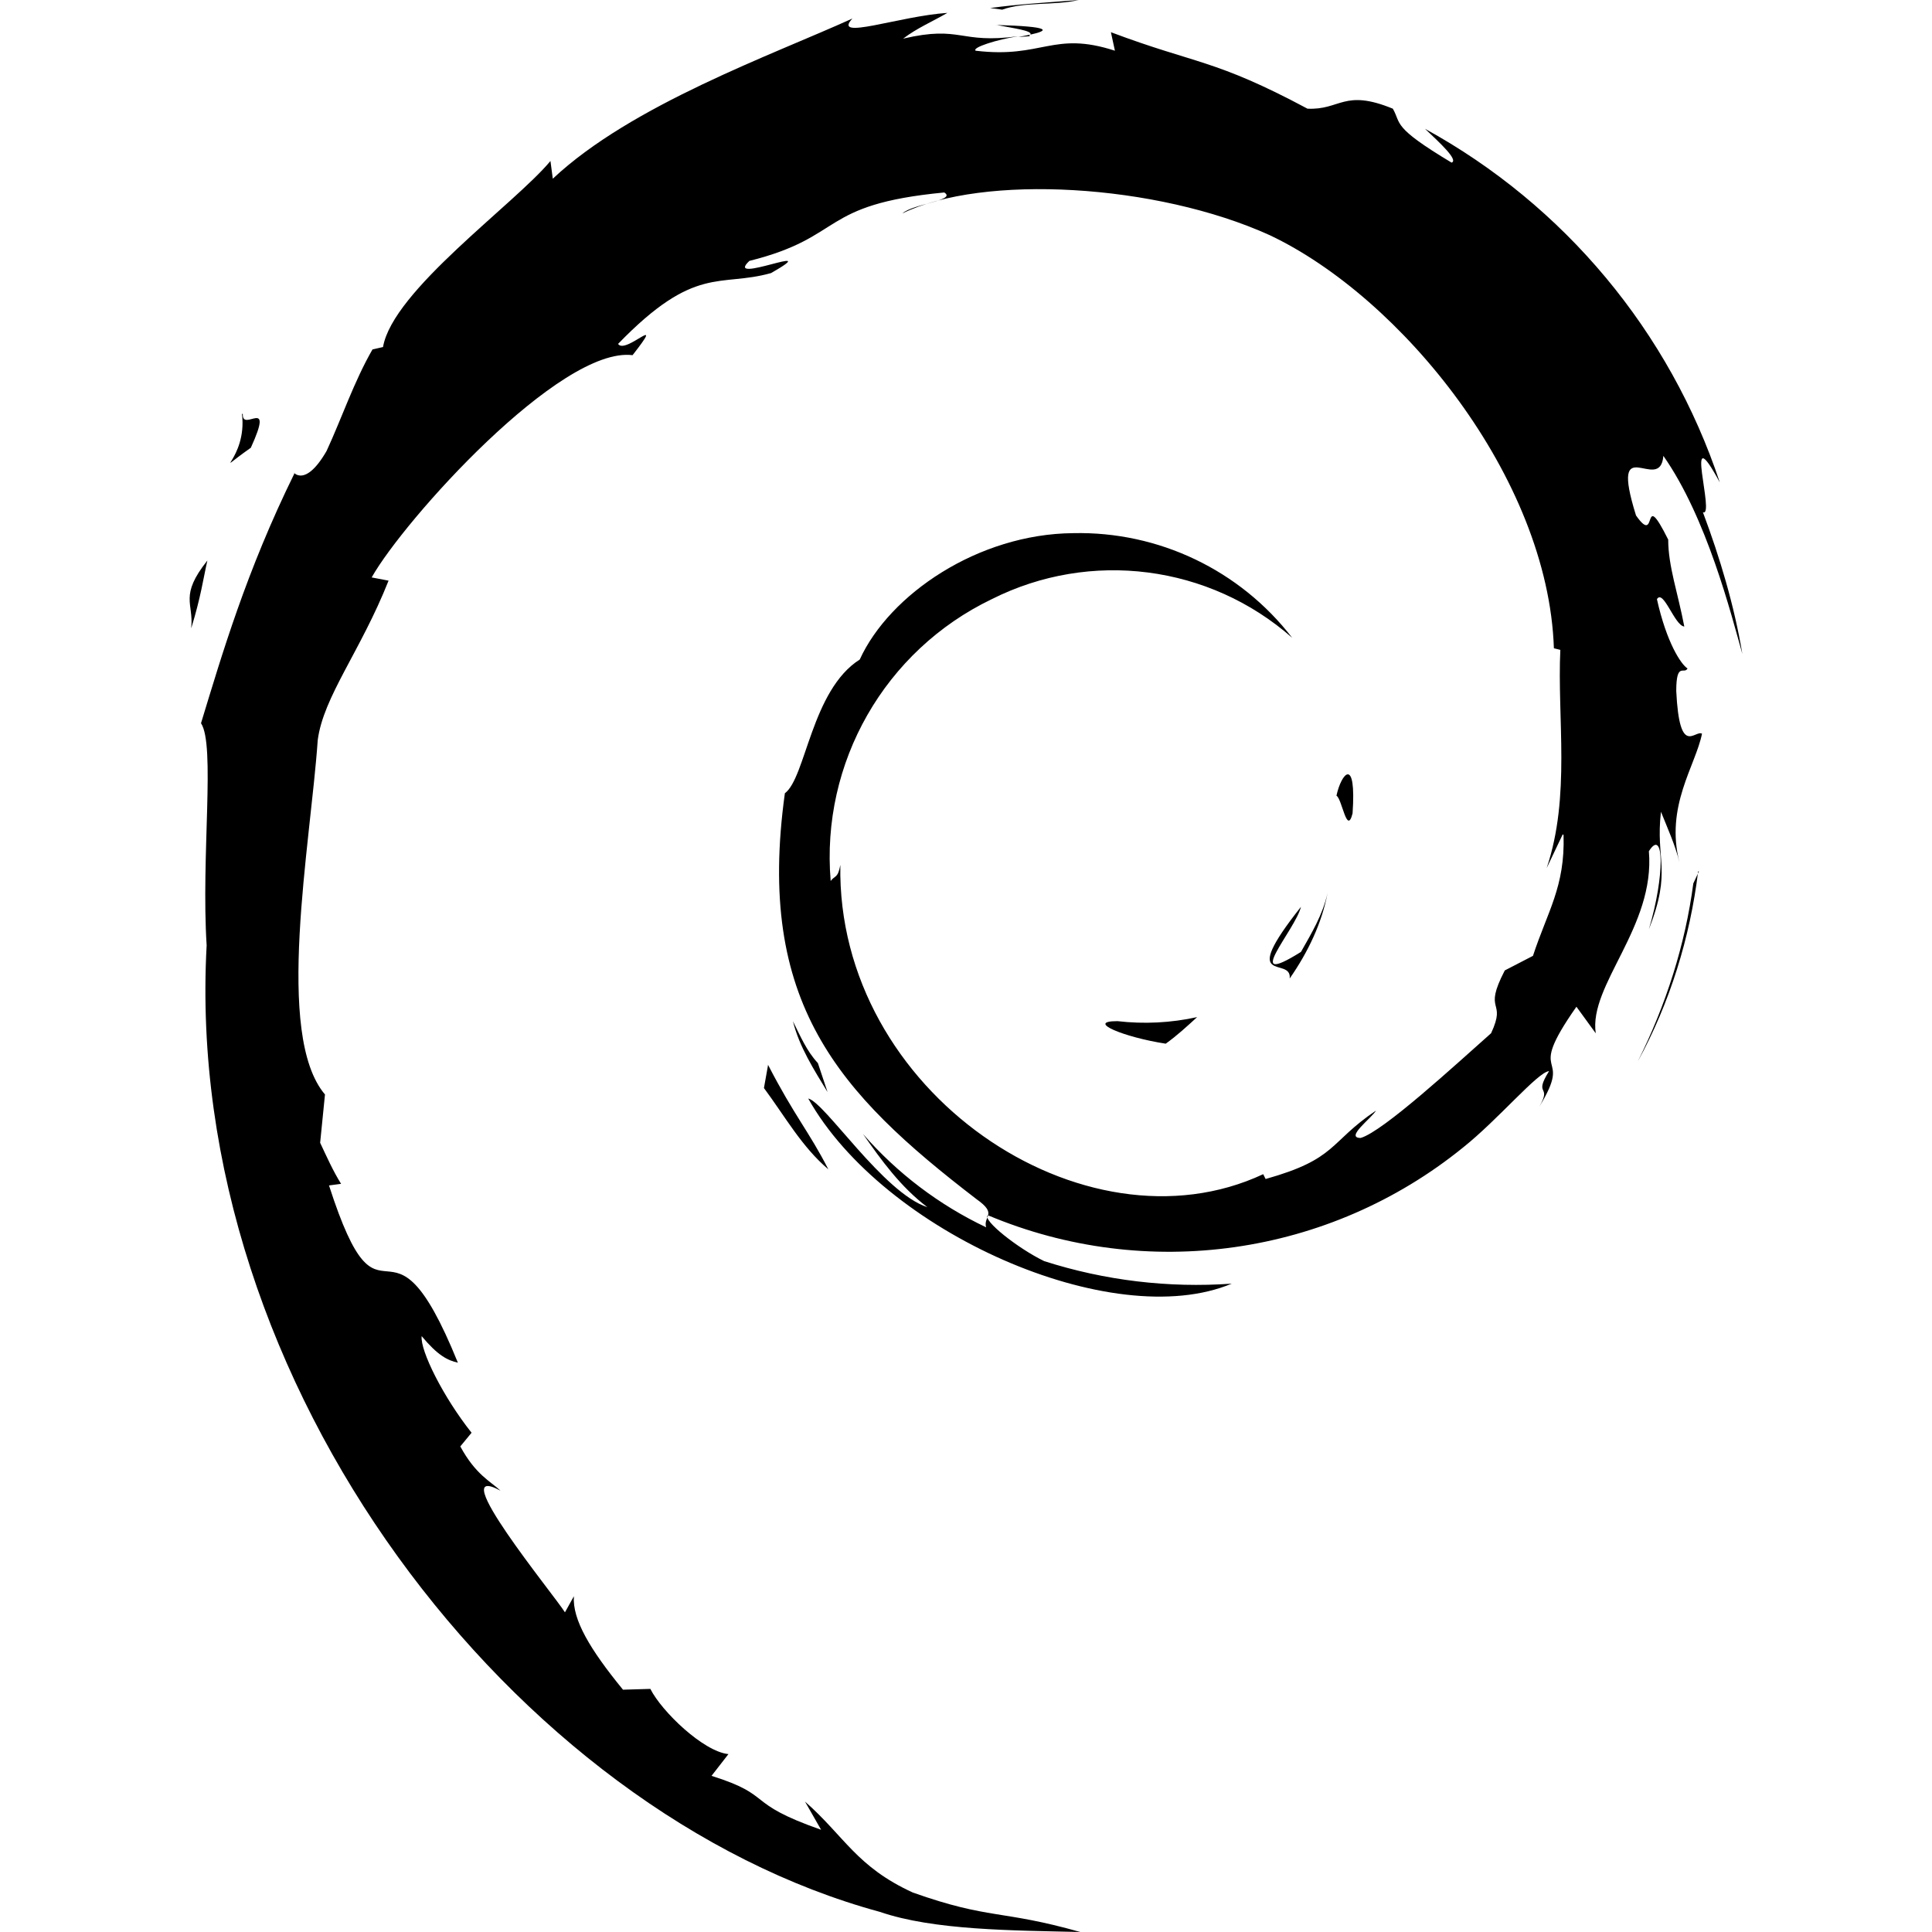
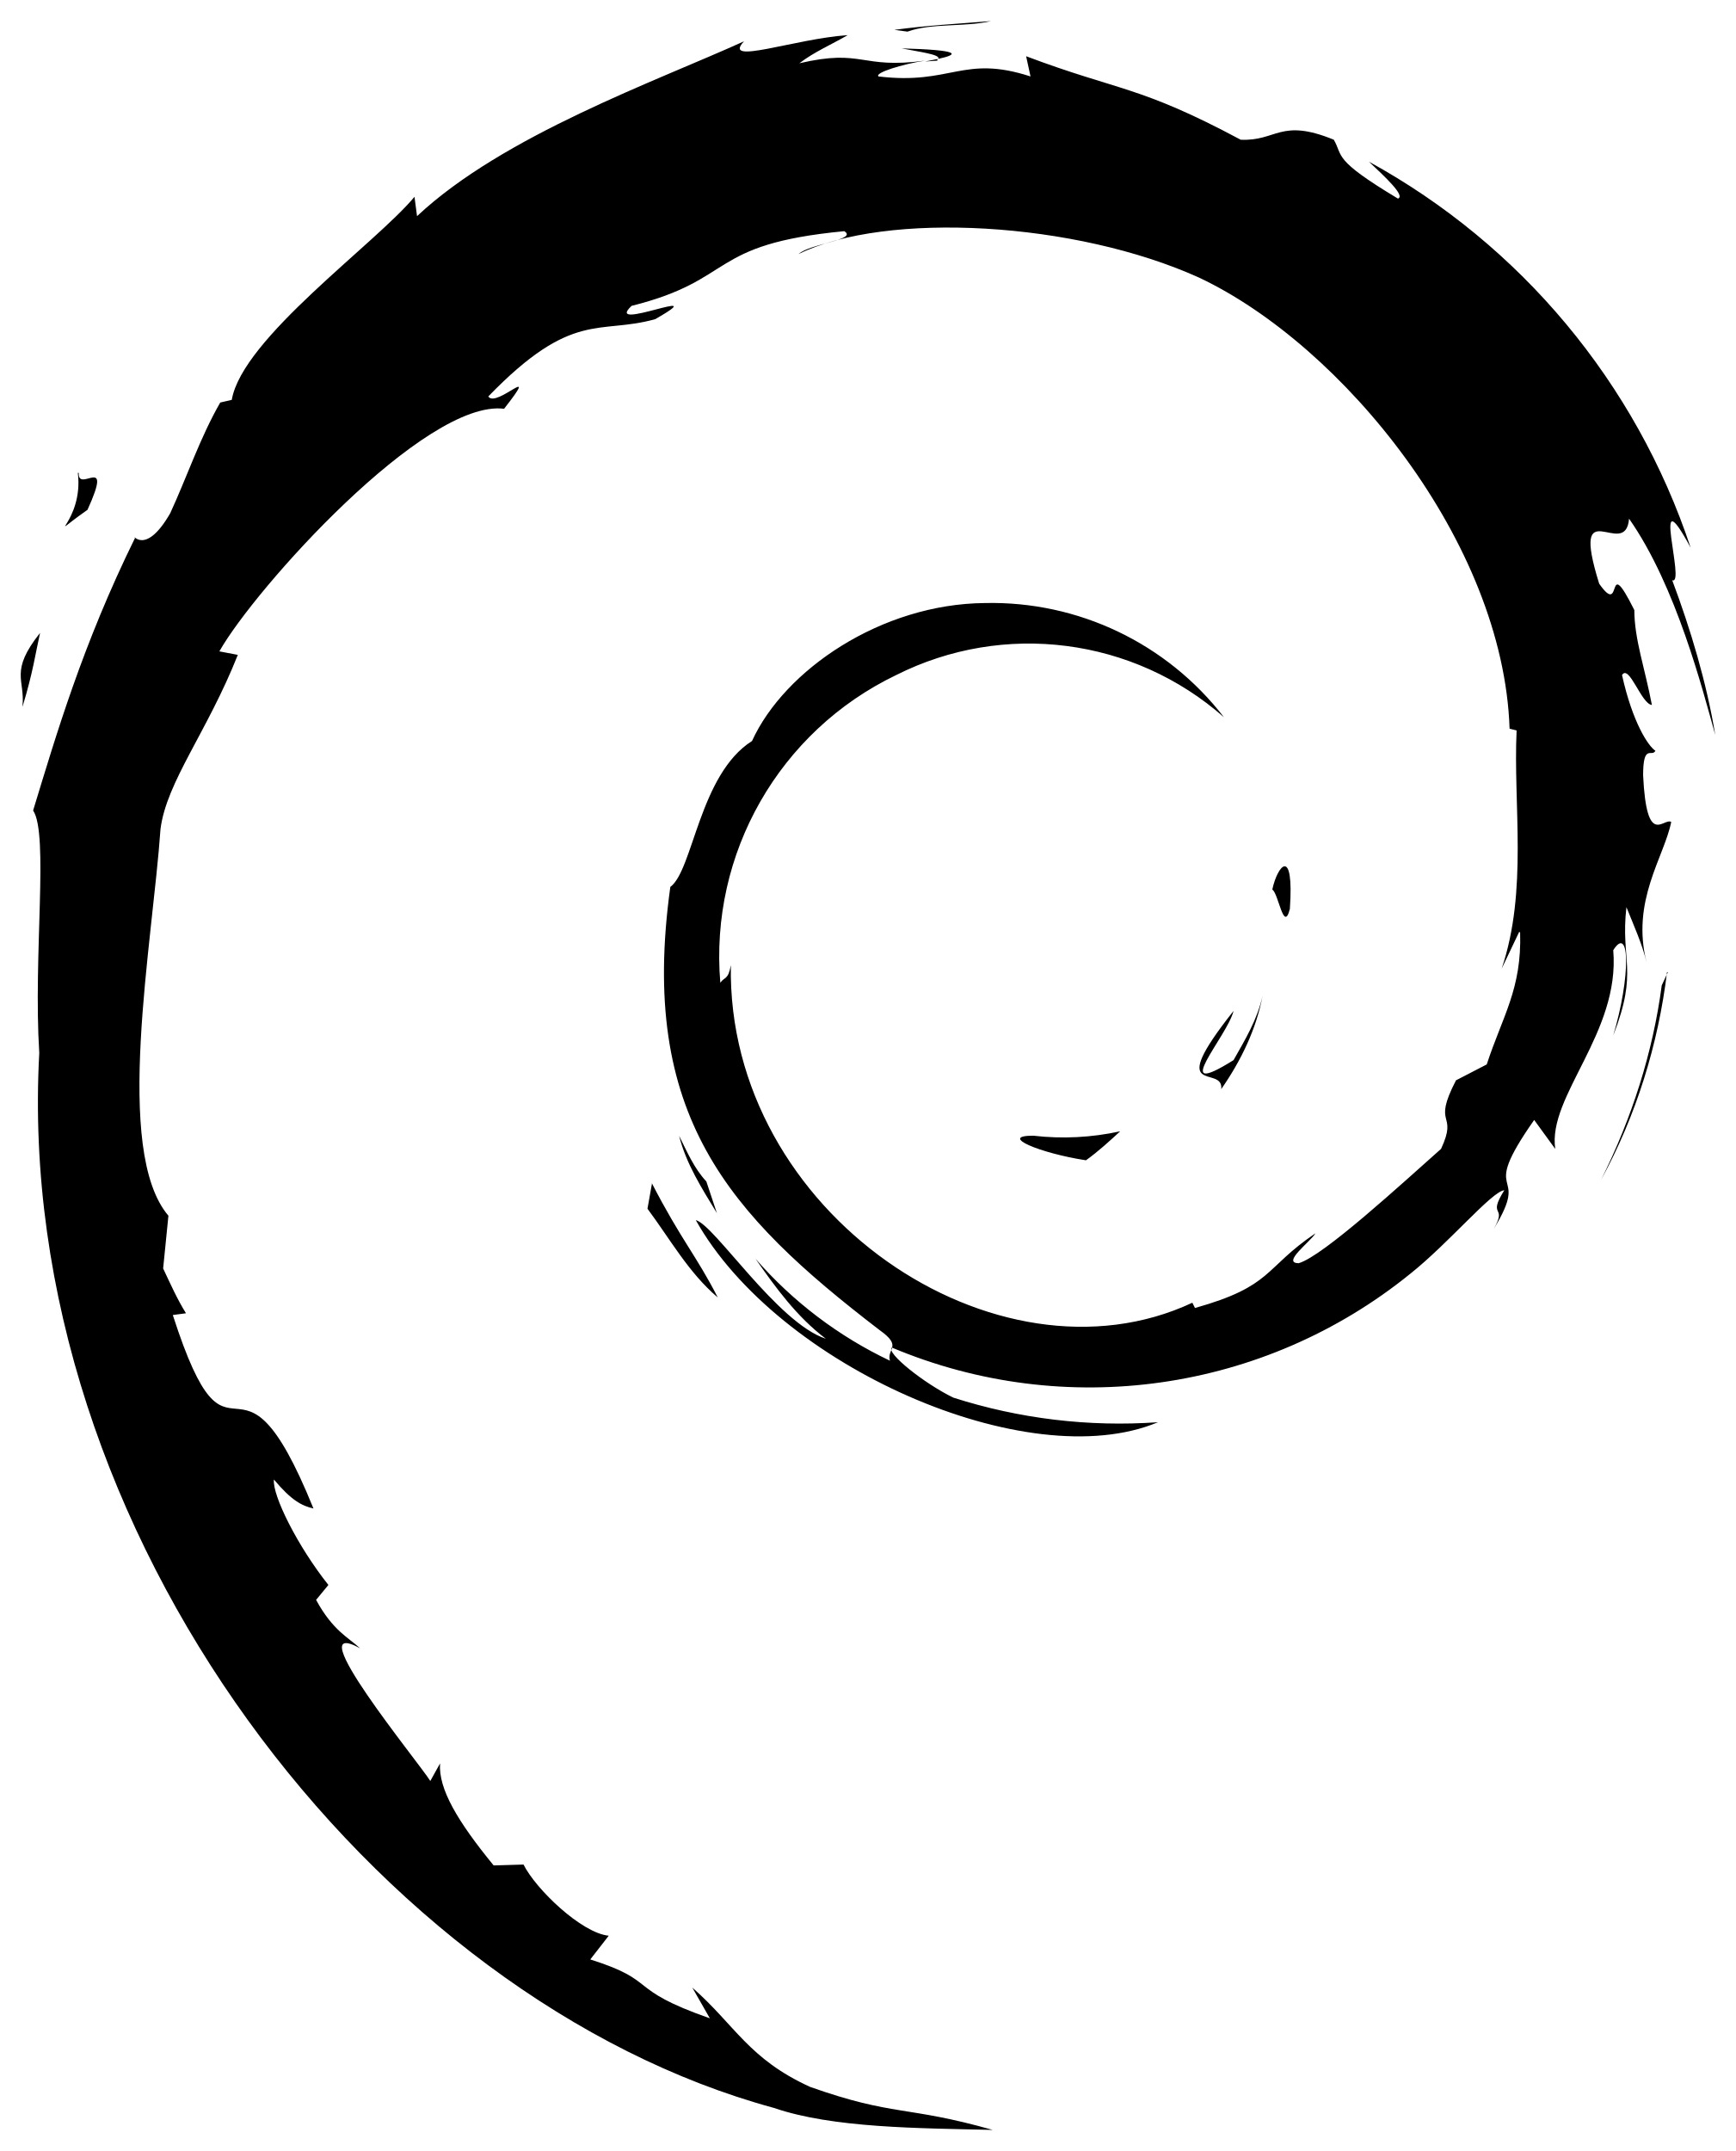
- <svg xmlns="http://www.w3.org/2000/svg" role="img" viewBox="0 0 24 24">
+ <svg xmlns="http://www.w3.org/2000/svg" role="img" viewBox="2.120 -0.240 19.760 24.480">
  <path d="M 13.88,12.685 c -0.4,0 0.08,0.2 0.601,0.28 c 0.14,-0.1 0.27,-0.22 0.39,-0.33 a 3.001,3.001 0 0,1 -0.99,0.05 m 2.14,-0.53 c 0.23,-0.33 0.4,-0.69 0.47,-1.06 c -0.06,0.27 -0.2,0.5 -0.33,0.73 c -0.75,0.47 -0.07,-0.27 0,-0.56 c -0.8,1.01 -0.11,0.6 -0.14,0.89 m 0.781,-2.05 c 0.05,-0.721 -0.14,-0.501 -0.2,-0.221 c 0.07,0.04 0.13,0.5 0.2,0.22 M 12.38,0.31 c 0.2,0.04 0.45,0.07 0.42,0.12 c 0.23,-0.05 0.28,-0.1 -0.43,-0.12 m 0.43,0.12 l -0.15,0.03 l 0.14,-0.01 V 0.43 m 6.633,9.944 c 0.02,0.64 -0.2,0.95 -0.38,1.5 l -0.35,0.181 c -0.28,0.54 0.03,0.35 -0.17,0.78 c -0.44,0.39 -1.34,1.22 -1.62,1.301 c -0.201,0 0.14,-0.25 0.19,-0.34 c -0.591,0.4 -0.481,0.6 -1.371,0.85 l -0.03,-0.06 c -2.221,1.04 -5.303,-1.02 -5.253,-3.842 c -0.03,0.17 -0.07,0.13 -0.12,0.2 a 3.551,3.552 0 0,1 2.001,-3.501 a 3.361,3.362 0 0,1 3.732,0.48 a 3.341,3.342 0 0,0 -2.721,-1.3 c -1.18,0.01 -2.281,0.76 -2.651,1.57 c -0.6,0.38 -0.67,1.47 -0.93,1.661 c -0.361,2.601 0.66,3.722 2.38,5.042 c 0.27,0.19 0.08,0.21 0.12,0.35 a 4.702,4.702 0 0,1 -1.53,-1.16 c 0.23,0.33 0.47,0.66 0.8,0.91 c -0.55,-0.18 -1.27,-1.3 -1.48,-1.35 c 0.93,1.66 3.78,2.921 5.261,2.3 a 6.203,6.203 0 0,1 -2.33,-0.28 c -0.33,-0.16 -0.77,-0.51 -0.7,-0.57 a 5.802,5.803 0 0,0 5.902,-0.84 c 0.44,-0.35 0.93,-0.94 1.07,-0.95 c -0.2,0.32 0.04,0.16 -0.12,0.44 c 0.44,-0.72 -0.2,-0.3 0.46,-1.24 l 0.24,0.33 c -0.09,-0.6 0.74,-1.321 0.66,-2.262 c 0.19,-0.3 0.2,0.3 0,0.97 c 0.29,-0.74 0.08,-0.85 0.15,-1.46 c 0.08,0.2 0.18,0.42 0.23,0.63 c -0.18,-0.7 0.2,-1.2 0.28,-1.6 c -0.09,-0.05 -0.28,0.3 -0.32,-0.53 c 0,-0.37 0.1,-0.2 0.14,-0.28 c -0.08,-0.05 -0.26,-0.32 -0.38,-0.861 c 0.08,-0.13 0.22,0.33 0.34,0.34 c -0.08,-0.42 -0.2,-0.75 -0.2,-1.08 c -0.34,-0.68 -0.12,0.1 -0.4,-0.3 c -0.34,-1.091 0.3,-0.25 0.34,-0.74 c 0.54,0.77 0.84,1.96 0.981,2.46 c -0.1,-0.6 -0.28,-1.2 -0.49,-1.76 c 0.16,0.07 -0.26,-1.241 0.21,-0.37 A 7.823,7.824 0 0,0 17.702,1.6 c 0.18,0.17 0.42,0.39 0.33,0.42 c -0.75,-0.45 -0.62,-0.48 -0.73,-0.67 c -0.61,-0.25 -0.65,0.02 -1.06,0 C 15.082,0.73 14.862,0.8 13.8,0.4 l 0.05,0.23 c -0.77,-0.25 -0.9,0.1 -1.73,0 c -0.05,-0.04 0.27,-0.14 0.53,-0.18 c -0.741,0.1 -0.701,-0.14 -1.431,0.03 c 0.17,-0.13 0.36,-0.21 0.55,-0.32 c -0.6,0.04 -1.44,0.35 -1.18,0.07 C 9.6,0.68 7.847,1.3 6.867,2.22 L 6.838,2 c -0.45,0.54 -1.96,1.611 -2.08,2.311 l -0.131,0.03 c -0.23,0.4 -0.38,0.85 -0.57,1.261 c -0.3,0.52 -0.45,0.2 -0.4,0.28 c -0.6,1.22 -0.9,2.251 -1.16,3.102 c 0.18,0.27 0,1.65 0.07,2.76 c -0.3,5.463 3.84,10.776 8.363,12.006 c 0.67,0.23 1.65,0.23 2.49,0.25 c -0.99,-0.28 -1.12,-0.15 -2.08,-0.49 c -0.7,-0.32 -0.85,-0.7 -1.34,-1.13 l 0.2,0.35 c -0.971,-0.34 -0.57,-0.42 -1.361,-0.67 l 0.21,-0.27 c -0.31,-0.03 -0.83,-0.53 -0.97,-0.81 l -0.34,0.01 c -0.41,-0.501 -0.63,-0.871 -0.61,-1.161 l -0.111,0.2 c -0.13,-0.21 -1.52,-1.901 -0.8,-1.511 c -0.13,-0.12 -0.31,-0.2 -0.5,-0.55 l 0.14,-0.17 c -0.35,-0.44 -0.64,-1.02 -0.62,-1.2 c 0.2,0.24 0.32,0.3 0.45,0.33 c -0.88,-2.172 -0.93,-0.12 -1.601,-2.202 l 0.15,-0.02 c -0.1,-0.16 -0.18,-0.34 -0.26,-0.51 l 0.06,-0.6 c -0.63,-0.74 -0.18,-3.102 -0.09,-4.402 c 0.07,-0.54 0.53,-1.1 0.88,-1.981 l -0.21,-0.04 c 0.4,-0.71 2.341,-2.872 3.241,-2.761 c 0.43,-0.55 -0.09,0 -0.18,-0.14 c 0.96,-0.991 1.26,-0.7 1.901,-0.88 c 0.7,-0.401 -0.6,0.16 -0.27,-0.151 c 1.2,-0.3 0.85,-0.7 2.421,-0.85 c 0.16,0.1 -0.39,0.14 -0.52,0.26 c 1,-0.49 3.151,-0.37 4.562,0.27 c 1.63,0.77 3.461,3.011 3.531,5.132 l 0.08,0.02 c -0.04,0.85 0.13,1.821 -0.17,2.711 l 0.2,-0.42 M 9.54,13.236 l -0.05,0.28 c 0.26,0.35 0.47,0.73 0.8,1.01 c -0.24,-0.47 -0.42,-0.66 -0.75,-1.3 m 0.62,-0.02 c -0.14,-0.15 -0.22,-0.34 -0.31,-0.52 c 0.08,0.32 0.26,0.6 0.43,0.88 l -0.12,-0.36 m 10.945,-2.382 l -0.07,0.15 c -0.1,0.76 -0.34,1.511 -0.69,2.212 c 0.4,-0.73 0.65,-1.541 0.75,-2.362 M 12.45,0.12 c 0.27,-0.1 0.66,-0.05 0.95,-0.12 c -0.37,0.03 -0.74,0.05 -1.1,0.1 l 0.15,0.02 M 3.006,5.142 c 0.07,0.57 -0.43,0.8 0.11,0.42 c 0.3,-0.66 -0.11,-0.18 -0.1,-0.42 m -0.64,2.661 c 0.12,-0.39 0.15,-0.62 0.2,-0.84 c -0.35,0.44 -0.17,0.53 -0.2,0.83" />
</svg>
